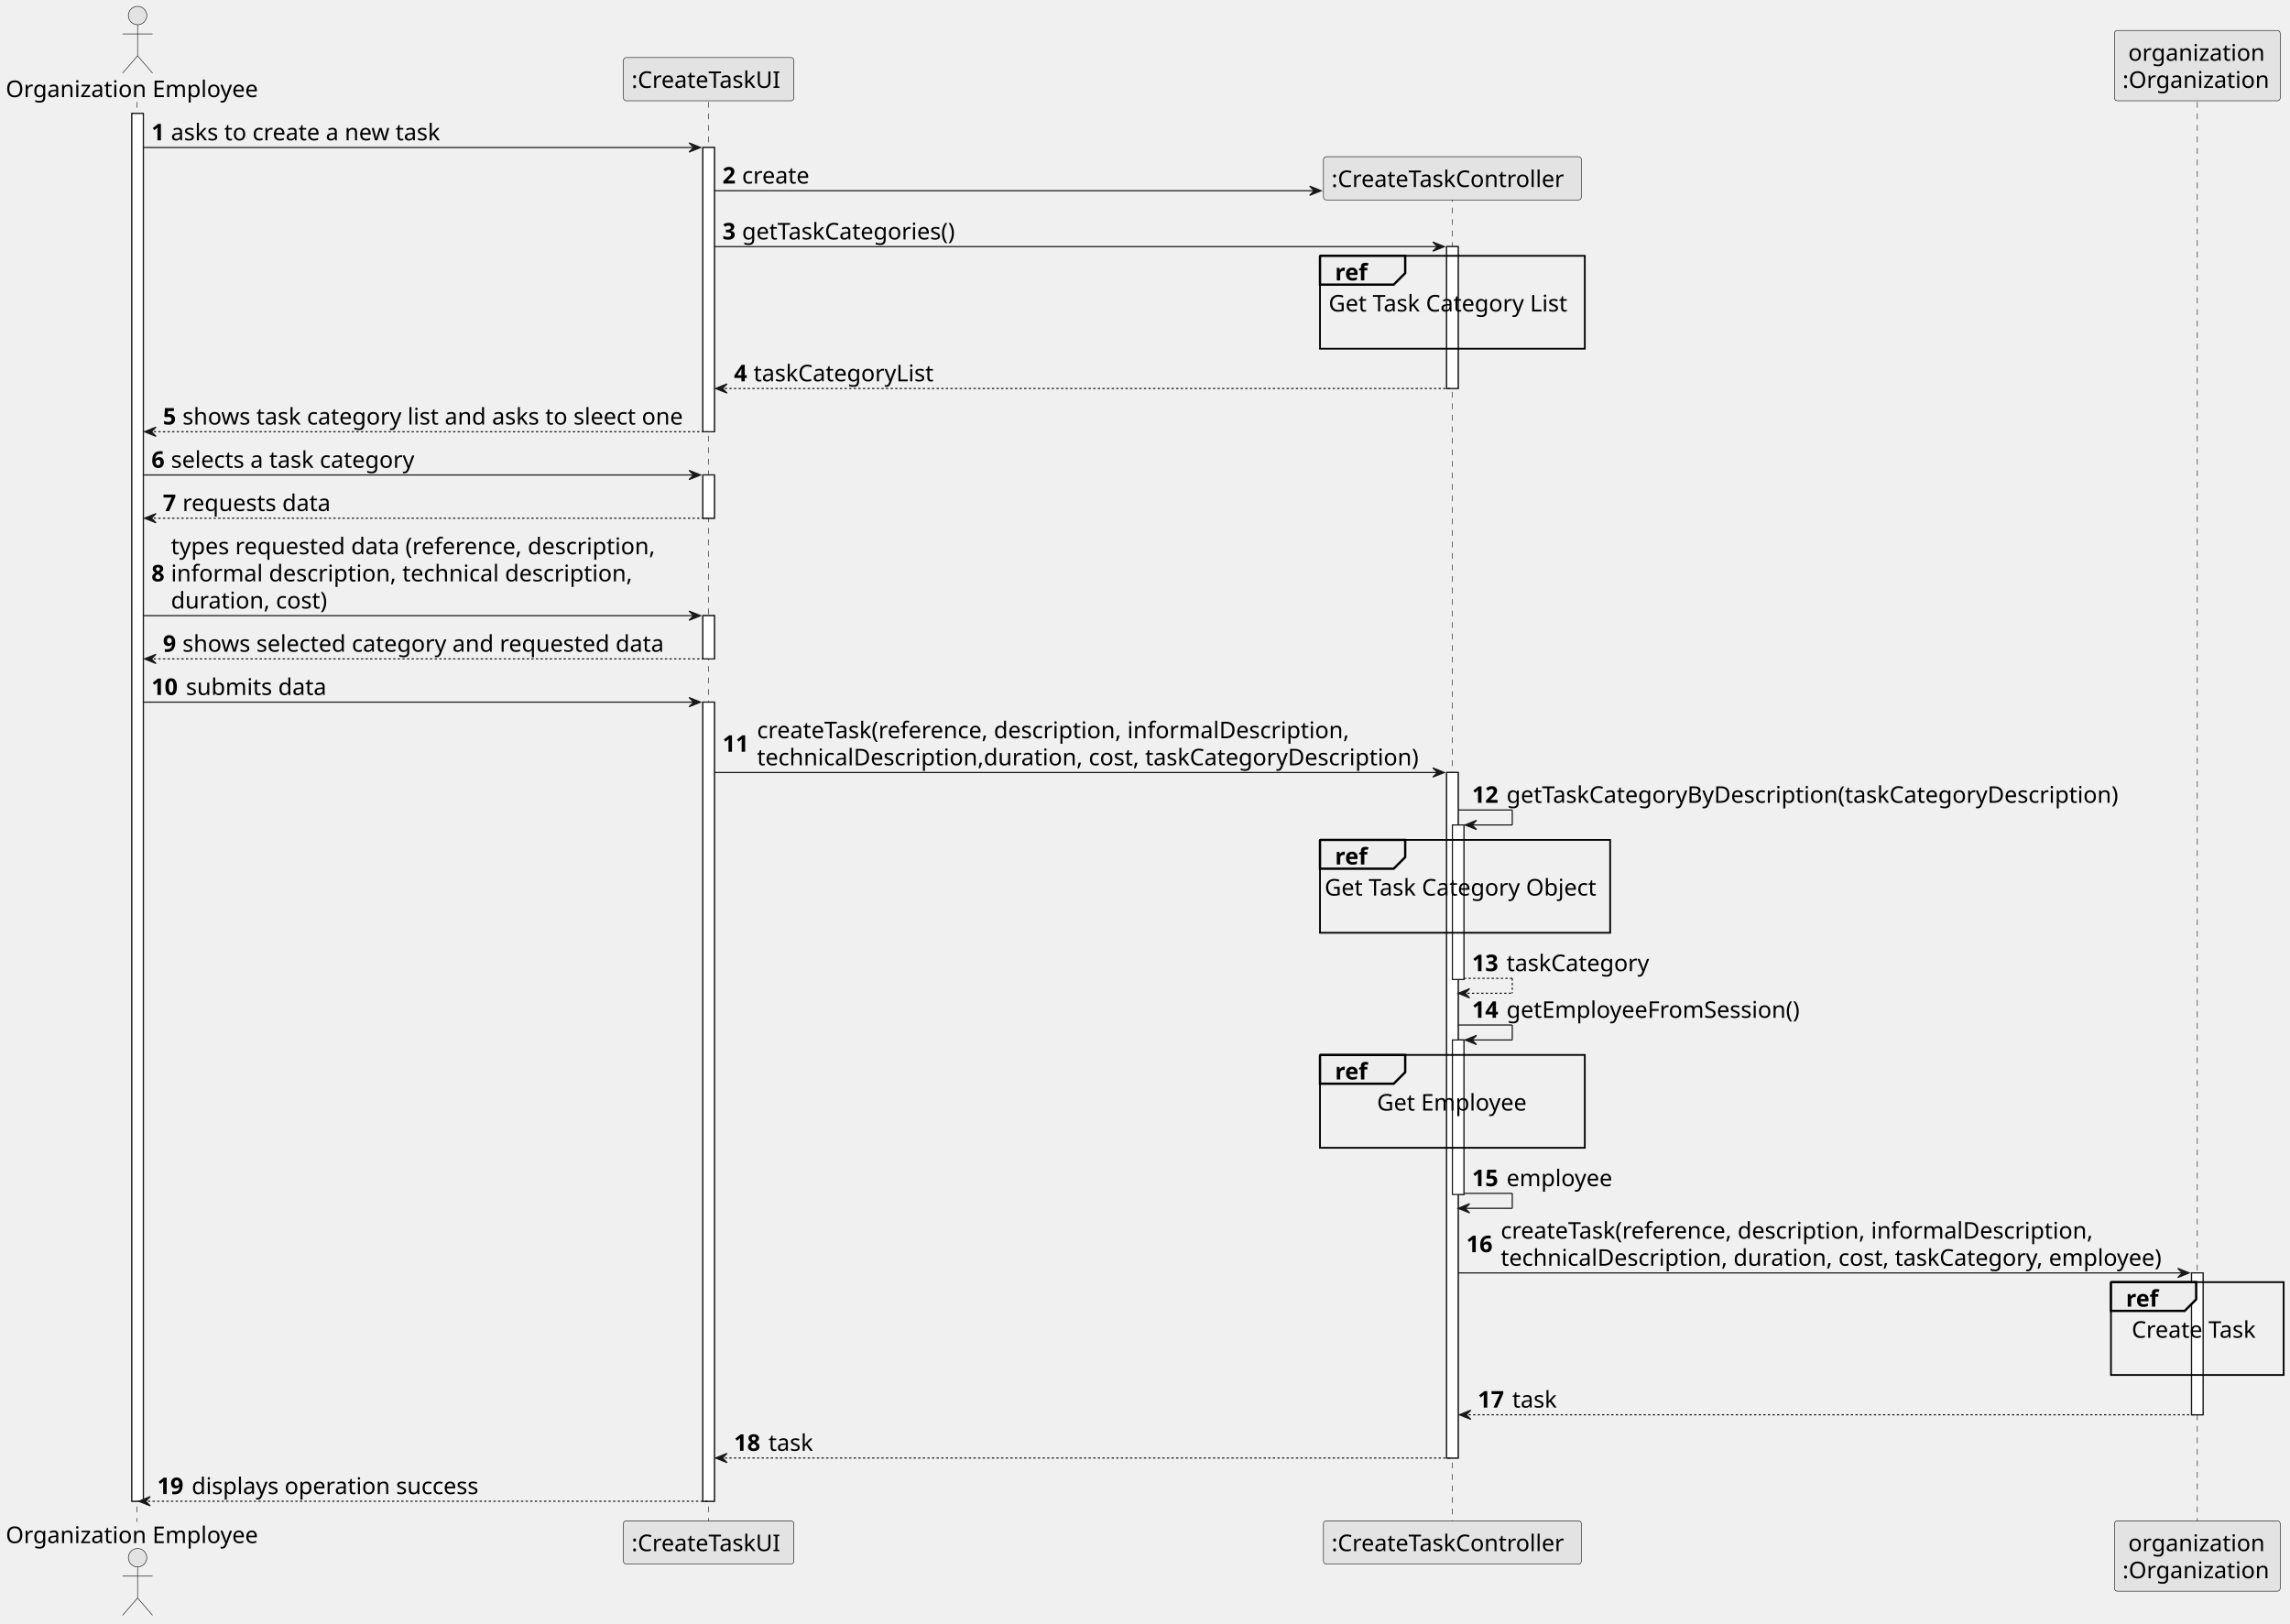
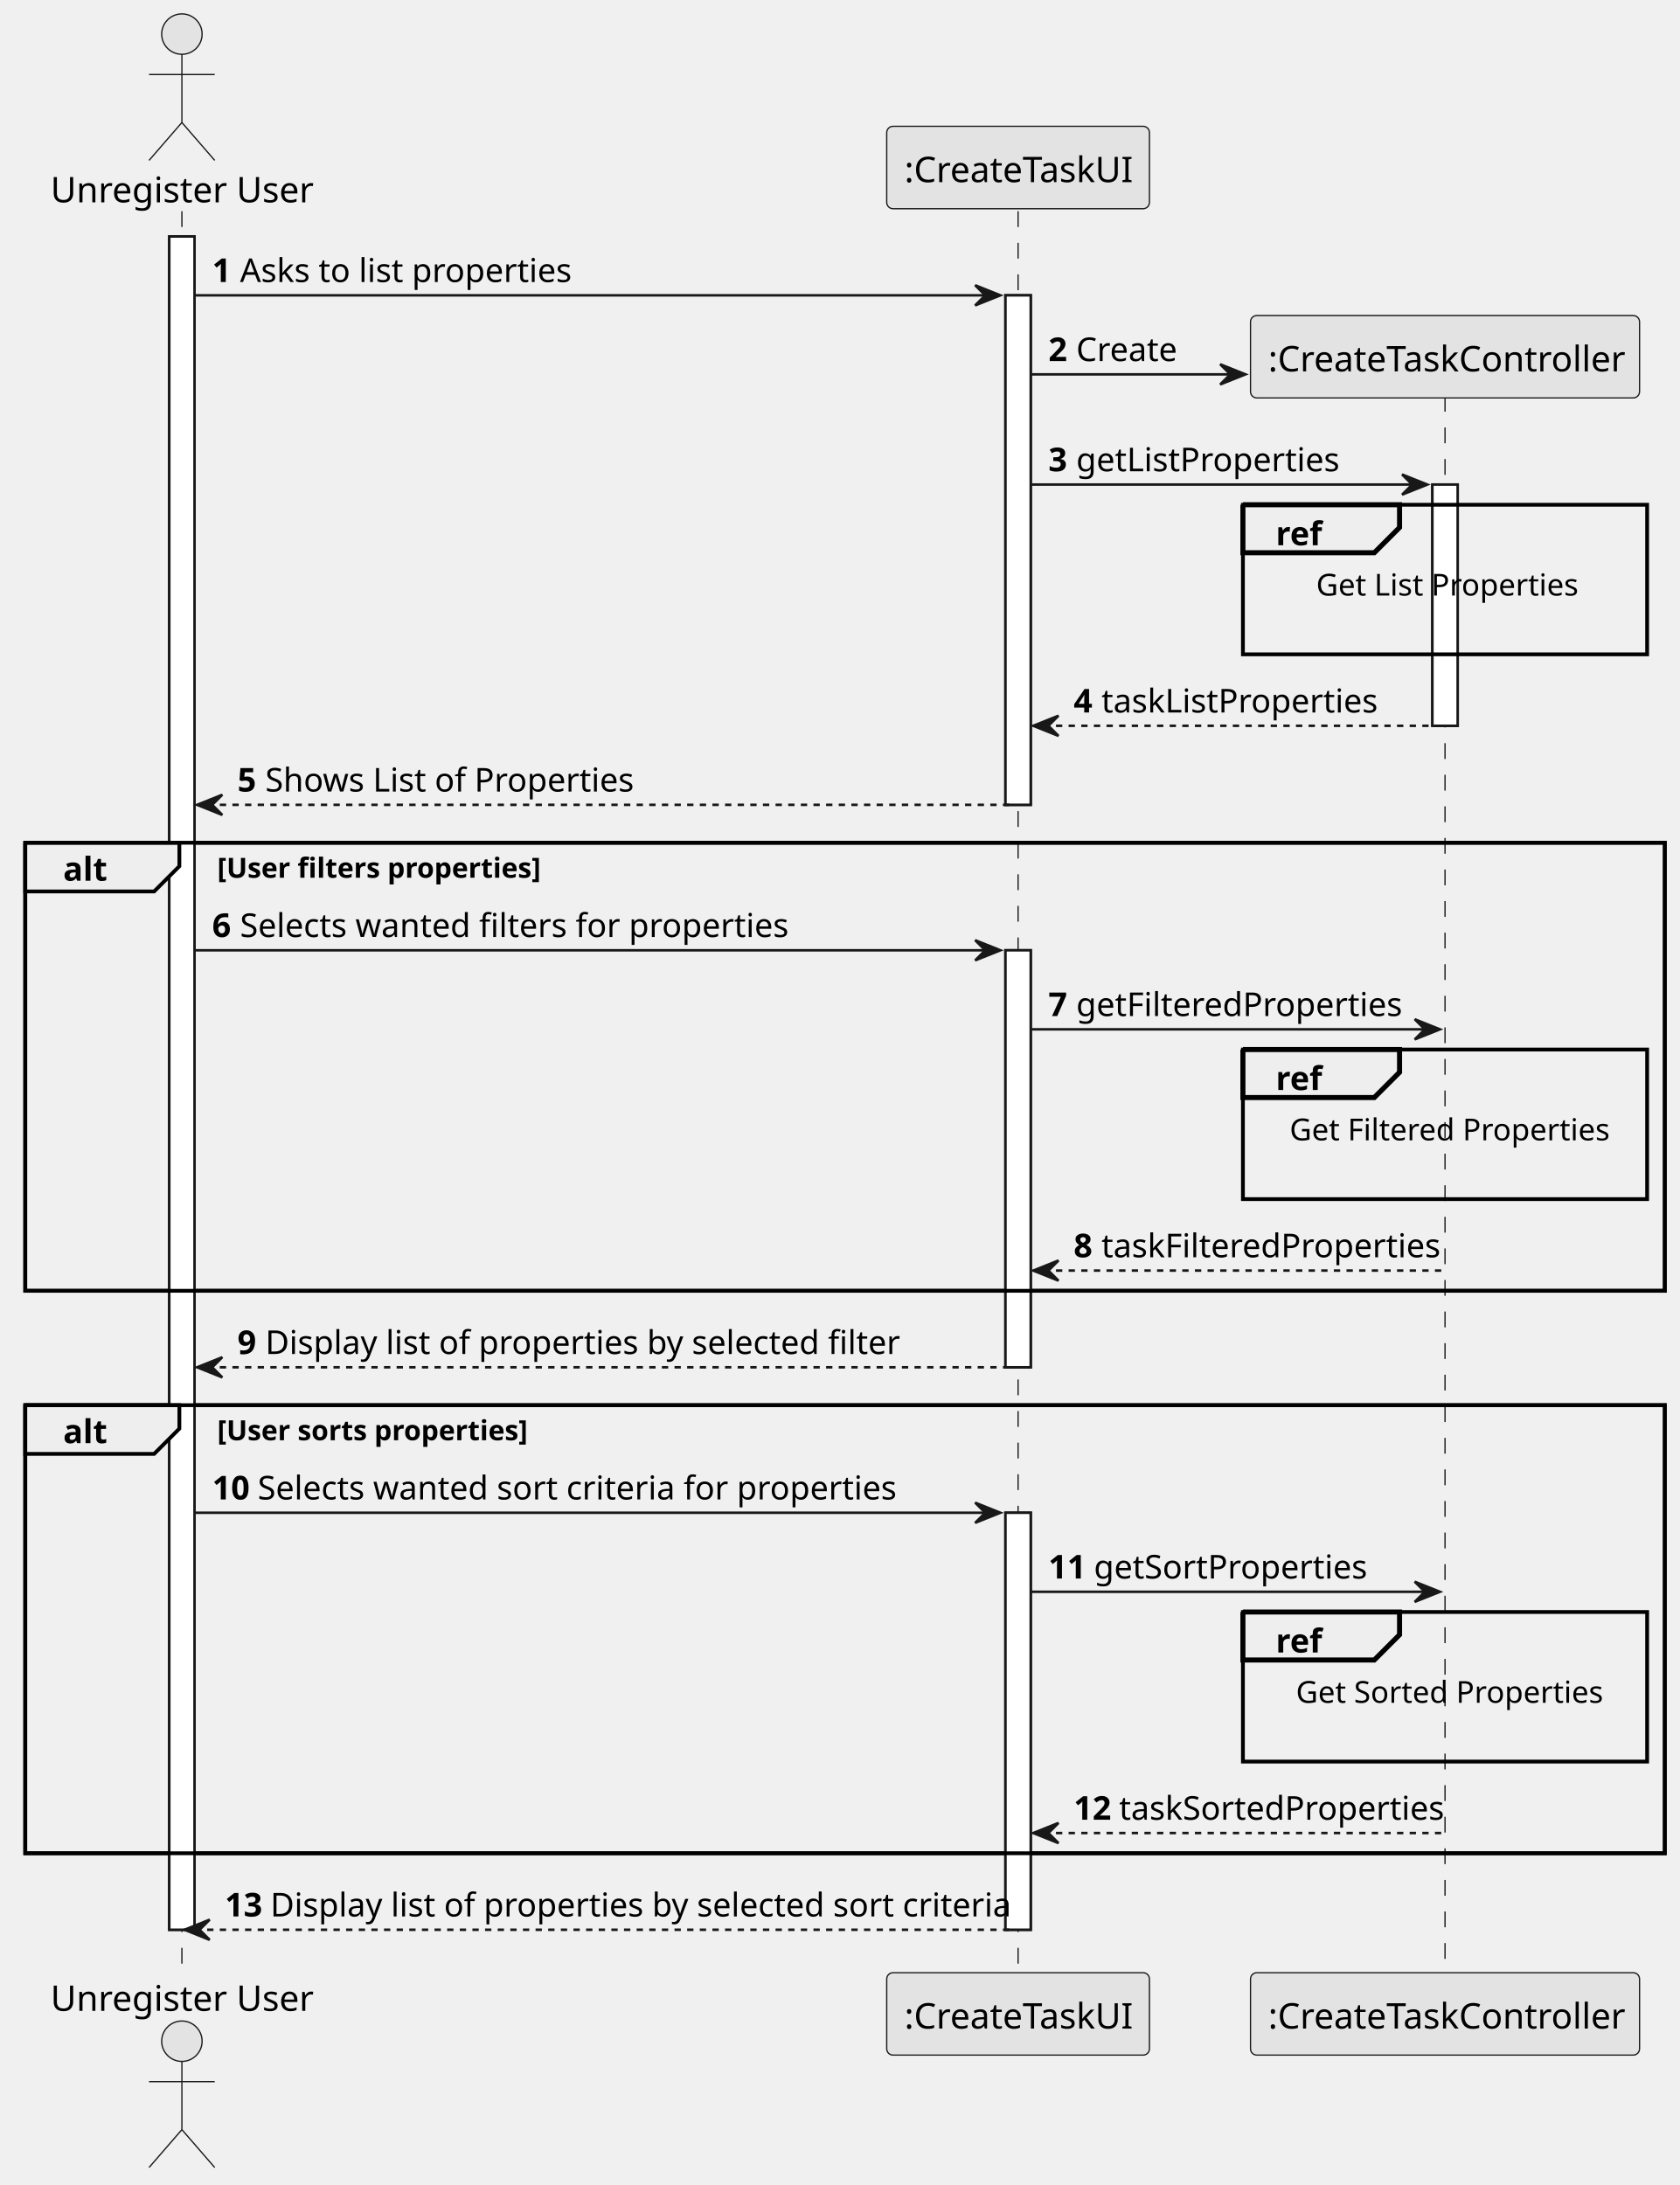
- <svg xmlns="http://www.w3.org/2000/svg" contentStyleType="text/css" height="1410px" preserveAspectRatio="none" style="width:1989px;height:1410px;background:#FFFFFF;" version="1.1" viewBox="0 0 1989 1410" width="1989px" zoomAndPan="magnify">
+ <svg xmlns="http://www.w3.org/2000/svg" contentStyleType="text/css" height="692px" preserveAspectRatio="none" style="width:532px;height:692px;background:#FFFFFF;" version="1.1" viewBox="0 0 532 692" width="532px" zoomAndPan="magnify">
  <defs />
  <g>
-     <rect fill="#FFFFFF" height="1205.414" style="stroke:#181818;stroke-width:1.0;" width="10" x="114.5" y="98.555" />
-     <rect fill="#FFFFFF" height="246.883" style="stroke:#181818;stroke-width:1.0;" width="10" x="610.5" y="128.109" />
-     <rect fill="#FFFFFF" height="37.555" style="stroke:#181818;stroke-width:1.0;" width="10" x="610.5" y="412.547" />
-     <rect fill="#FFFFFF" height="37.555" style="stroke:#181818;stroke-width:1.0;" width="10" x="610.5" y="534.766" />
-     <rect fill="#FFFFFF" height="694.094" style="stroke:#181818;stroke-width:1.0;" width="10" x="610.5" y="609.875" />
-     <rect fill="#FFFFFF" height="123.219" style="stroke:#181818;stroke-width:1.0;" width="10" x="1256.5" y="214.219" />
-     <rect fill="#FFFFFF" height="595.43" style="stroke:#181818;stroke-width:1.0;" width="10" x="1256.5" y="670.984" />
-     <rect fill="#FFFFFF" height="134.219" style="stroke:#181818;stroke-width:1.0;" width="10" x="1261.5" y="716.539" />
-     <rect fill="#FFFFFF" height="134.219" style="stroke:#181818;stroke-width:1.0;" width="10" x="1261.5" y="903.312" />
-     <rect fill="#FFFFFF" height="123.219" style="stroke:#181818;stroke-width:1.0;" width="10" x="1903.5" y="1105.641" />
-     <line style="stroke:#181818;stroke-width:0.5;stroke-dasharray:5.0,5.0;" x1="119" x2="119" y1="88.555" y2="1321.969" />
-     <line style="stroke:#181818;stroke-width:0.5;stroke-dasharray:5.0,5.0;" x1="615.5" x2="615.5" y1="88.555" y2="1321.969" />
-     <line style="stroke:#181818;stroke-width:0.5;stroke-dasharray:5.0,5.0;" x1="1261.5" x2="1261.5" y1="170.387" y2="1321.969" />
-     <line style="stroke:#181818;stroke-width:0.5;stroke-dasharray:5.0,5.0;" x1="1908.5" x2="1908.5" y1="88.555" y2="1321.969" />
-     <text fill="#000000" font-family="sans-serif" font-size="20" lengthAdjust="spacing" textLength="223" x="5" y="84.336">Organization Employee</text>
-     <ellipse cx="119.5" cy="13.5" fill="#E3E3E3" rx="8" ry="8" style="stroke:#181818;stroke-width:0.5;" />
-     <path d="M119.5,21.5 L119.5,48.5 M106.5,29.5 L132.5,29.5 M119.5,48.5 L106.5,63.5 M119.5,48.5 L132.5,63.5 " fill="none" style="stroke:#181818;stroke-width:0.5;" />
-     <text fill="#000000" font-family="sans-serif" font-size="20" lengthAdjust="spacing" textLength="223" x="5" y="1340.305">Organization Employee</text>
-     <ellipse cx="119.5" cy="1353.023" fill="#E3E3E3" rx="8" ry="8" style="stroke:#181818;stroke-width:0.5;" />
-     <path d="M119.5,1361.023 L119.5,1388.023 M106.5,1369.023 L132.5,1369.023 M119.5,1388.023 L106.5,1403.023 M119.5,1388.023 L132.5,1403.023 " fill="none" style="stroke:#181818;stroke-width:0.5;" />
-     <rect fill="#E3E3E3" height="37.555" rx="2.5" ry="2.5" style="stroke:#181818;stroke-width:0.5;" width="148" x="541.5" y="50" />
-     <text fill="#000000" font-family="sans-serif" font-size="20" lengthAdjust="spacing" textLength="134" x="548.5" y="76.336">:CreateTaskUI</text>
-     <rect fill="#E3E3E3" height="37.555" rx="2.5" ry="2.5" style="stroke:#181818;stroke-width:0.5;" width="148" x="541.5" y="1320.969" />
-     <text fill="#000000" font-family="sans-serif" font-size="20" lengthAdjust="spacing" textLength="134" x="548.5" y="1347.305">:CreateTaskUI</text>
-     <rect fill="#E3E3E3" height="37.555" rx="2.5" ry="2.5" style="stroke:#181818;stroke-width:0.5;" width="224" x="1149.5" y="1320.969" />
-     <text fill="#000000" font-family="sans-serif" font-size="20" lengthAdjust="spacing" textLength="210" x="1156.5" y="1347.305">:CreateTaskController</text>
-     <rect fill="#E3E3E3" height="61.109" rx="2.5" ry="2.5" style="stroke:#181818;stroke-width:0.5;" width="144" x="1836.5" y="26.445" />
-     <text fill="#000000" font-family="sans-serif" font-size="20" lengthAdjust="spacing" textLength="120" x="1848.5" y="52.781">organization</text>
-     <text fill="#000000" font-family="sans-serif" font-size="20" lengthAdjust="spacing" textLength="130" x="1843.5" y="76.336">:Organization</text>
-     <rect fill="#E3E3E3" height="61.109" rx="2.5" ry="2.5" style="stroke:#181818;stroke-width:0.5;" width="144" x="1836.5" y="1320.969" />
-     <text fill="#000000" font-family="sans-serif" font-size="20" lengthAdjust="spacing" textLength="120" x="1848.5" y="1347.305">organization</text>
-     <text fill="#000000" font-family="sans-serif" font-size="20" lengthAdjust="spacing" textLength="130" x="1843.5" y="1370.859">:Organization</text>
-     <rect fill="#FFFFFF" height="1205.414" style="stroke:#181818;stroke-width:1.0;" width="10" x="114.5" y="98.555" />
-     <rect fill="#FFFFFF" height="246.883" style="stroke:#181818;stroke-width:1.0;" width="10" x="610.5" y="128.109" />
-     <rect fill="#FFFFFF" height="37.555" style="stroke:#181818;stroke-width:1.0;" width="10" x="610.5" y="412.547" />
-     <rect fill="#FFFFFF" height="37.555" style="stroke:#181818;stroke-width:1.0;" width="10" x="610.5" y="534.766" />
-     <rect fill="#FFFFFF" height="694.094" style="stroke:#181818;stroke-width:1.0;" width="10" x="610.5" y="609.875" />
-     <rect fill="#FFFFFF" height="123.219" style="stroke:#181818;stroke-width:1.0;" width="10" x="1256.5" y="214.219" />
-     <rect fill="#FFFFFF" height="595.43" style="stroke:#181818;stroke-width:1.0;" width="10" x="1256.5" y="670.984" />
-     <rect fill="#FFFFFF" height="134.219" style="stroke:#181818;stroke-width:1.0;" width="10" x="1261.5" y="716.539" />
-     <rect fill="#FFFFFF" height="134.219" style="stroke:#181818;stroke-width:1.0;" width="10" x="1261.5" y="903.312" />
-     <rect fill="#FFFFFF" height="123.219" style="stroke:#181818;stroke-width:1.0;" width="10" x="1903.5" y="1105.641" />
-     <polygon fill="#181818" points="598.5,124.109,608.5,128.109,598.5,132.109,602.5,128.109" style="stroke:#181818;stroke-width:1.0;" />
-     <line style="stroke:#181818;stroke-width:1.0;" x1="124.5" x2="604.5" y1="128.109" y2="128.109" />
-     <text fill="#000000" font-family="sans-serif" font-size="20" font-weight="bold" lengthAdjust="spacing" textLength="13" x="131.5" y="121.891">1</text>
-     <text fill="#000000" font-family="sans-serif" font-size="20" lengthAdjust="spacing" textLength="239" x="148.5" y="121.891">asks to create a new task</text>
-     <polygon fill="#181818" points="1137.5,161.664,1147.5,165.664,1137.5,169.664,1141.5,165.664" style="stroke:#181818;stroke-width:1.0;" />
-     <line style="stroke:#181818;stroke-width:1.0;" x1="620.5" x2="1143.5" y1="165.664" y2="165.664" />
-     <text fill="#000000" font-family="sans-serif" font-size="20" font-weight="bold" lengthAdjust="spacing" textLength="13" x="627.5" y="159.445">2</text>
-     <text fill="#000000" font-family="sans-serif" font-size="20" lengthAdjust="spacing" textLength="58" x="644.5" y="159.445">create</text>
-     <rect fill="#E3E3E3" height="37.555" rx="2.5" ry="2.5" style="stroke:#181818;stroke-width:0.5;" width="224" x="1149.5" y="136.109" />
-     <text fill="#000000" font-family="sans-serif" font-size="20" lengthAdjust="spacing" textLength="210" x="1156.5" y="162.445">:CreateTaskController</text>
-     <polygon fill="#181818" points="1244.5,210.219,1254.5,214.219,1244.5,218.219,1248.5,214.219" style="stroke:#181818;stroke-width:1.0;" />
-     <line style="stroke:#181818;stroke-width:1.0;" x1="620.5" x2="1250.5" y1="214.219" y2="214.219" />
-     <text fill="#000000" font-family="sans-serif" font-size="20" font-weight="bold" lengthAdjust="spacing" textLength="13" x="627.5" y="208">3</text>
-     <text fill="#000000" font-family="sans-serif" font-size="20" lengthAdjust="spacing" textLength="192" x="644.5" y="208">getTaskCategories()</text>
-     <rect fill="none" height="80.664" style="stroke:#000000;stroke-width:1.5;" width="230" x="1146.5" y="222.219" />
-     <path d="M1146.5,222.219 L1220.5,222.219 L1220.5,237.219 L1210.5,247.219 L1146.5,247.219 L1146.5,222.219 " fill="#EEEEEE" style="stroke:#000000;stroke-width:2.0;" />
-     <text fill="#000000" font-family="sans-serif" font-size="20" font-weight="bold" lengthAdjust="spacing" textLength="29" x="1159.5" y="243.555">ref</text>
-     <text fill="#000000" font-family="sans-serif" font-size="20" lengthAdjust="spacing" textLength="215" x="1154" y="270.555">Get Task Category List</text>
-     <text fill="#000000" font-family="sans-serif" font-size="20" lengthAdjust="spacing" textLength="6" x="1258.5" y="294.109"> </text>
-     <polygon fill="#181818" points="631.5,333.438,621.5,337.438,631.5,341.438,627.5,337.438" style="stroke:#181818;stroke-width:1.0;" />
-     <line style="stroke:#181818;stroke-width:1.0;stroke-dasharray:2.0,2.0;" x1="625.5" x2="1260.5" y1="337.438" y2="337.438" />
-     <text fill="#000000" font-family="sans-serif" font-size="20" font-weight="bold" lengthAdjust="spacing" textLength="13" x="637.5" y="331.219">4</text>
-     <text fill="#000000" font-family="sans-serif" font-size="20" lengthAdjust="spacing" textLength="159" x="654.5" y="331.219">taskCategoryList</text>
-     <polygon fill="#181818" points="135.5,370.992,125.5,374.992,135.5,378.992,131.5,374.992" style="stroke:#181818;stroke-width:1.0;" />
-     <line style="stroke:#181818;stroke-width:1.0;stroke-dasharray:2.0,2.0;" x1="129.5" x2="614.5" y1="374.992" y2="374.992" />
-     <text fill="#000000" font-family="sans-serif" font-size="20" font-weight="bold" lengthAdjust="spacing" textLength="13" x="141.5" y="368.773">5</text>
-     <text fill="#000000" font-family="sans-serif" font-size="20" lengthAdjust="spacing" textLength="445" x="158.5" y="368.773">shows task category list and asks to sleect one</text>
-     <polygon fill="#181818" points="598.5,408.547,608.5,412.547,598.5,416.547,602.5,412.547" style="stroke:#181818;stroke-width:1.0;" />
-     <line style="stroke:#181818;stroke-width:1.0;" x1="124.5" x2="604.5" y1="412.547" y2="412.547" />
-     <text fill="#000000" font-family="sans-serif" font-size="20" font-weight="bold" lengthAdjust="spacing" textLength="13" x="131.5" y="406.328">6</text>
-     <text fill="#000000" font-family="sans-serif" font-size="20" lengthAdjust="spacing" textLength="215" x="148.5" y="406.328">selects a task category</text>
-     <polygon fill="#181818" points="135.5,446.102,125.5,450.102,135.5,454.102,131.5,450.102" style="stroke:#181818;stroke-width:1.0;" />
-     <line style="stroke:#181818;stroke-width:1.0;stroke-dasharray:2.0,2.0;" x1="129.5" x2="614.5" y1="450.102" y2="450.102" />
-     <text fill="#000000" font-family="sans-serif" font-size="20" font-weight="bold" lengthAdjust="spacing" textLength="13" x="141.5" y="443.883">7</text>
-     <text fill="#000000" font-family="sans-serif" font-size="20" lengthAdjust="spacing" textLength="130" x="158.5" y="443.883">requests data</text>
-     <polygon fill="#181818" points="598.5,530.766,608.5,534.766,598.5,538.766,602.5,534.766" style="stroke:#181818;stroke-width:1.0;" />
-     <line style="stroke:#181818;stroke-width:1.0;" x1="124.5" x2="604.5" y1="534.766" y2="534.766" />
-     <text fill="#000000" font-family="sans-serif" font-size="20" font-weight="bold" lengthAdjust="spacing" textLength="13" x="131.5" y="504.992">8</text>
-     <text fill="#000000" font-family="sans-serif" font-size="20" lengthAdjust="spacing" textLength="429" x="148.5" y="481.438">types requested data (reference, description,</text>
-     <text fill="#000000" font-family="sans-serif" font-size="20" lengthAdjust="spacing" textLength="412" x="148.5" y="504.992">informal description, technical description,</text>
-     <text fill="#000000" font-family="sans-serif" font-size="20" lengthAdjust="spacing" textLength="139" x="148.5" y="528.547">duration, cost)</text>
-     <polygon fill="#181818" points="135.5,568.32,125.5,572.32,135.5,576.32,131.5,572.32" style="stroke:#181818;stroke-width:1.0;" />
-     <line style="stroke:#181818;stroke-width:1.0;stroke-dasharray:2.0,2.0;" x1="129.5" x2="614.5" y1="572.32" y2="572.32" />
-     <text fill="#000000" font-family="sans-serif" font-size="20" font-weight="bold" lengthAdjust="spacing" textLength="13" x="141.5" y="566.102">9</text>
-     <text fill="#000000" font-family="sans-serif" font-size="20" lengthAdjust="spacing" textLength="423" x="158.5" y="566.102">shows selected category and requested data</text>
-     <polygon fill="#181818" points="598.5,605.875,608.5,609.875,598.5,613.875,602.5,609.875" style="stroke:#181818;stroke-width:1.0;" />
-     <line style="stroke:#181818;stroke-width:1.0;" x1="124.5" x2="604.5" y1="609.875" y2="609.875" />
-     <text fill="#000000" font-family="sans-serif" font-size="20" font-weight="bold" lengthAdjust="spacing" textLength="26" x="131.5" y="603.656">10</text>
-     <text fill="#000000" font-family="sans-serif" font-size="20" lengthAdjust="spacing" textLength="125" x="161.5" y="603.656">submits data</text>
-     <polygon fill="#181818" points="1244.5,666.984,1254.5,670.984,1244.5,674.984,1248.5,670.984" style="stroke:#181818;stroke-width:1.0;" />
-     <line style="stroke:#181818;stroke-width:1.0;" x1="620.5" x2="1250.5" y1="670.984" y2="670.984" />
-     <text fill="#000000" font-family="sans-serif" font-size="20" font-weight="bold" lengthAdjust="spacing" textLength="26" x="627.5" y="652.988">11</text>
-     <text fill="#000000" font-family="sans-serif" font-size="20" lengthAdjust="spacing" textLength="529" x="657.5" y="641.211">createTask(reference, description, informalDescription,</text>
-     <text fill="#000000" font-family="sans-serif" font-size="20" lengthAdjust="spacing" textLength="587" x="657.5" y="664.766">technicalDescription,duration, cost, taskCategoryDescription)</text>
-     <line style="stroke:#181818;stroke-width:1.0;" x1="1266.5" x2="1313.5" y1="703.539" y2="703.539" />
-     <line style="stroke:#181818;stroke-width:1.0;" x1="1313.5" x2="1313.5" y1="703.539" y2="716.539" />
-     <line style="stroke:#181818;stroke-width:1.0;" x1="1272.5" x2="1313.5" y1="716.539" y2="716.539" />
-     <polygon fill="#181818" points="1282.5,712.539,1272.5,716.539,1282.5,720.539,1278.5,716.539" style="stroke:#181818;stroke-width:1.0;" />
-     <text fill="#000000" font-family="sans-serif" font-size="20" font-weight="bold" lengthAdjust="spacing" textLength="26" x="1278.5" y="697.32">12</text>
-     <text fill="#000000" font-family="sans-serif" font-size="20" lengthAdjust="spacing" textLength="542" x="1308.5" y="697.32">getTaskCategoryByDescription(taskCategoryDescription)</text>
-     <rect fill="none" height="80.664" style="stroke:#000000;stroke-width:1.5;" width="252" x="1146.5" y="729.539" />
-     <path d="M1146.5,729.539 L1220.5,729.539 L1220.5,744.539 L1210.5,754.539 L1146.5,754.539 L1146.5,729.539 " fill="#EEEEEE" style="stroke:#000000;stroke-width:2.0;" />
-     <text fill="#000000" font-family="sans-serif" font-size="20" font-weight="bold" lengthAdjust="spacing" textLength="29" x="1159.5" y="750.875">ref</text>
-     <text fill="#000000" font-family="sans-serif" font-size="20" lengthAdjust="spacing" textLength="244" x="1150.5" y="777.875">Get Task Category Object</text>
-     <text fill="#000000" font-family="sans-serif" font-size="20" lengthAdjust="spacing" textLength="6" x="1269.5" y="801.43"> </text>
-     <line style="stroke:#181818;stroke-width:1.0;stroke-dasharray:2.0,2.0;" x1="1271.5" x2="1313.5" y1="849.758" y2="849.758" />
-     <line style="stroke:#181818;stroke-width:1.0;stroke-dasharray:2.0,2.0;" x1="1313.5" x2="1313.5" y1="849.758" y2="862.758" />
-     <line style="stroke:#181818;stroke-width:1.0;stroke-dasharray:2.0,2.0;" x1="1266.5" x2="1313.5" y1="862.758" y2="862.758" />
-     <polygon fill="#181818" points="1276.5,858.758,1266.5,862.758,1276.5,866.758,1272.5,862.758" style="stroke:#181818;stroke-width:1.0;" />
-     <text fill="#000000" font-family="sans-serif" font-size="20" font-weight="bold" lengthAdjust="spacing" textLength="26" x="1278.5" y="843.539">13</text>
-     <text fill="#000000" font-family="sans-serif" font-size="20" lengthAdjust="spacing" textLength="125" x="1308.5" y="843.539">taskCategory</text>
-     <line style="stroke:#181818;stroke-width:1.0;" x1="1266.5" x2="1313.5" y1="890.312" y2="890.312" />
-     <line style="stroke:#181818;stroke-width:1.0;" x1="1313.5" x2="1313.5" y1="890.312" y2="903.312" />
-     <line style="stroke:#181818;stroke-width:1.0;" x1="1272.5" x2="1313.5" y1="903.312" y2="903.312" />
-     <polygon fill="#181818" points="1282.5,899.312,1272.5,903.312,1282.5,907.312,1278.5,903.312" style="stroke:#181818;stroke-width:1.0;" />
-     <text fill="#000000" font-family="sans-serif" font-size="20" font-weight="bold" lengthAdjust="spacing" textLength="26" x="1278.5" y="884.094">14</text>
-     <text fill="#000000" font-family="sans-serif" font-size="20" lengthAdjust="spacing" textLength="259" x="1308.5" y="884.094">getEmployeeFromSession()</text>
-     <rect fill="none" height="80.664" style="stroke:#000000;stroke-width:1.5;" width="230" x="1146.5" y="916.312" />
-     <path d="M1146.5,916.312 L1220.5,916.312 L1220.5,931.312 L1210.5,941.312 L1146.5,941.312 L1146.5,916.312 " fill="#EEEEEE" style="stroke:#000000;stroke-width:2.0;" />
-     <text fill="#000000" font-family="sans-serif" font-size="20" font-weight="bold" lengthAdjust="spacing" textLength="29" x="1159.5" y="937.648">ref</text>
-     <text fill="#000000" font-family="sans-serif" font-size="20" lengthAdjust="spacing" textLength="131" x="1196" y="964.648">Get Employee</text>
-     <text fill="#000000" font-family="sans-serif" font-size="20" lengthAdjust="spacing" textLength="6" x="1258.5" y="988.203"> </text>
-     <line style="stroke:#181818;stroke-width:1.0;" x1="1271.5" x2="1313.5" y1="1036.531" y2="1036.531" />
-     <line style="stroke:#181818;stroke-width:1.0;" x1="1313.5" x2="1313.5" y1="1036.531" y2="1049.531" />
-     <line style="stroke:#181818;stroke-width:1.0;" x1="1266.5" x2="1313.5" y1="1049.531" y2="1049.531" />
-     <polygon fill="#181818" points="1276.5,1045.531,1266.5,1049.531,1276.5,1053.531,1272.5,1049.531" style="stroke:#181818;stroke-width:1.0;" />
-     <text fill="#000000" font-family="sans-serif" font-size="20" font-weight="bold" lengthAdjust="spacing" textLength="26" x="1278.5" y="1030.312">15</text>
-     <text fill="#000000" font-family="sans-serif" font-size="20" lengthAdjust="spacing" textLength="93" x="1308.5" y="1030.312">employee</text>
-     <polygon fill="#181818" points="1891.5,1101.641,1901.5,1105.641,1891.5,1109.641,1895.5,1105.641" style="stroke:#181818;stroke-width:1.0;" />
-     <line style="stroke:#181818;stroke-width:1.0;" x1="1266.5" x2="1897.5" y1="1105.641" y2="1105.641" />
-     <text fill="#000000" font-family="sans-serif" font-size="20" font-weight="bold" lengthAdjust="spacing" textLength="26" x="1273.5" y="1087.645">16</text>
-     <text fill="#000000" font-family="sans-serif" font-size="20" lengthAdjust="spacing" textLength="529" x="1303.5" y="1075.867">createTask(reference, description, informalDescription,</text>
-     <text fill="#000000" font-family="sans-serif" font-size="20" lengthAdjust="spacing" textLength="588" x="1303.5" y="1099.422">technicalDescription, duration, cost, taskCategory, employee)</text>
-     <rect fill="none" height="80.664" style="stroke:#000000;stroke-width:1.5;" width="150" x="1833.5" y="1113.641" />
-     <path d="M1833.5,1113.641 L1907.5,1113.641 L1907.5,1128.641 L1897.5,1138.641 L1833.5,1138.641 L1833.5,1113.641 " fill="#EEEEEE" style="stroke:#000000;stroke-width:2.0;" />
-     <text fill="#000000" font-family="sans-serif" font-size="20" font-weight="bold" lengthAdjust="spacing" textLength="29" x="1846.5" y="1134.977">ref</text>
-     <text fill="#000000" font-family="sans-serif" font-size="20" lengthAdjust="spacing" textLength="114" x="1851.5" y="1161.977">Create Task</text>
-     <text fill="#000000" font-family="sans-serif" font-size="20" lengthAdjust="spacing" textLength="6" x="1905.5" y="1185.531"> </text>
-     <polygon fill="#181818" points="1277.5,1224.859,1267.5,1228.859,1277.5,1232.859,1273.5,1228.859" style="stroke:#181818;stroke-width:1.0;" />
-     <line style="stroke:#181818;stroke-width:1.0;stroke-dasharray:2.0,2.0;" x1="1271.5" x2="1907.5" y1="1228.859" y2="1228.859" />
-     <text fill="#000000" font-family="sans-serif" font-size="20" font-weight="bold" lengthAdjust="spacing" textLength="26" x="1283.5" y="1222.641">17</text>
-     <text fill="#000000" font-family="sans-serif" font-size="20" lengthAdjust="spacing" textLength="40" x="1313.5" y="1222.641">task</text>
-     <polygon fill="#181818" points="631.5,1262.414,621.5,1266.414,631.5,1270.414,627.5,1266.414" style="stroke:#181818;stroke-width:1.0;" />
-     <line style="stroke:#181818;stroke-width:1.0;stroke-dasharray:2.0,2.0;" x1="625.5" x2="1260.5" y1="1266.414" y2="1266.414" />
-     <text fill="#000000" font-family="sans-serif" font-size="20" font-weight="bold" lengthAdjust="spacing" textLength="26" x="637.5" y="1260.195">18</text>
-     <text fill="#000000" font-family="sans-serif" font-size="20" lengthAdjust="spacing" textLength="40" x="667.5" y="1260.195">task</text>
-     <polygon fill="#181818" points="130.5,1299.969,120.5,1303.969,130.5,1307.969,126.5,1303.969" style="stroke:#181818;stroke-width:1.0;" />
-     <line style="stroke:#181818;stroke-width:1.0;stroke-dasharray:2.0,2.0;" x1="124.5" x2="614.5" y1="1303.969" y2="1303.969" />
-     <text fill="#000000" font-family="sans-serif" font-size="20" font-weight="bold" lengthAdjust="spacing" textLength="26" x="136.5" y="1297.75">19</text>
-     <text fill="#000000" font-family="sans-serif" font-size="20" lengthAdjust="spacing" textLength="256" x="166.5" y="1297.75">displays operation success</text>
+     <rect fill="#FFFFFF" height="536.267" style="stroke:#181818;stroke-width:0.8;" width="8" x="53.6" y="74.897" />
+     <rect fill="#FFFFFF" height="161.366" style="stroke:#181818;stroke-width:0.8;" width="8" x="318.4" y="93.53" />
+     <rect fill="#FFFFFF" height="132.069" style="stroke:#181818;stroke-width:0.8;" width="8" x="318.4" y="300.961" />
+     <rect fill="#FFFFFF" height="132.069" style="stroke:#181818;stroke-width:0.8;" width="8" x="318.4" y="479.095" />
+     <rect fill="#FFFFFF" height="76.403" style="stroke:#181818;stroke-width:0.8;" width="8" x="453.6" y="153.459" />
+     <rect fill="none" height="141.902" style="stroke:#000000;stroke-width:1.2;" width="519.2" x="8" y="266.895" />
+     <rect fill="none" height="141.902" style="stroke:#000000;stroke-width:1.2;" width="519.2" x="8" y="445.03" />
+     <line style="stroke:#181818;stroke-width:0.4;stroke-dasharray:5.0,5.0;" x1="57.6" x2="57.6" y1="66.897" y2="625.564" />
+     <line style="stroke:#181818;stroke-width:0.4;stroke-dasharray:5.0,5.0;" x1="322.4" x2="322.4" y1="66.897" y2="625.564" />
+     <line style="stroke:#181818;stroke-width:0.4;stroke-dasharray:5.0,5.0;" x1="457.6" x2="457.6" y1="125.378" y2="625.564" />
+     <text fill="#000000" font-family="sans-serif" font-size="11.2" lengthAdjust="spacing" textLength="78.4" x="16" y="64.086">Unregister User</text>
+     <ellipse cx="57.6" cy="10.8" fill="#E3E3E3" rx="6.4" ry="6.4" style="stroke:#181818;stroke-width:0.4;" />
+     <path d="M57.6,17.2 L57.6,38.8 M47.2,23.6 L68,23.6 M57.6,38.8 L47.2,50.8 M57.6,38.8 L68,50.8 " fill="none" style="stroke:#181818;stroke-width:0.4;" />
+     <text fill="#000000" font-family="sans-serif" font-size="11.2" lengthAdjust="spacing" textLength="78.4" x="16" y="636.85">Unregister User</text>
+     <ellipse cx="57.6" cy="646.461" fill="#E3E3E3" rx="6.4" ry="6.4" style="stroke:#181818;stroke-width:0.4;" />
+     <path d="M57.6,652.861 L57.6,674.461 M47.2,659.261 L68,659.261 M57.6,674.461 L47.2,686.461 M57.6,674.461 L68,686.461 " fill="none" style="stroke:#181818;stroke-width:0.4;" />
+     <rect fill="#E3E3E3" height="26.097" rx="2" ry="2" style="stroke:#181818;stroke-width:0.4;" width="83.2" x="280.8" y="40" />
+     <text fill="#000000" font-family="sans-serif" font-size="11.2" lengthAdjust="spacing" textLength="72" x="286.4" y="57.686">:CreateTaskUI</text>
+     <rect fill="#E3E3E3" height="26.097" rx="2" ry="2" style="stroke:#181818;stroke-width:0.4;" width="83.2" x="280.8" y="624.764" />
+     <text fill="#000000" font-family="sans-serif" font-size="11.2" lengthAdjust="spacing" textLength="72" x="286.4" y="642.45">:CreateTaskUI</text>
+     <rect fill="#E3E3E3" height="26.097" rx="2" ry="2" style="stroke:#181818;stroke-width:0.4;" width="123.2" x="396" y="624.764" />
+     <text fill="#000000" font-family="sans-serif" font-size="11.2" lengthAdjust="spacing" textLength="112" x="401.6" y="642.45">:CreateTaskController</text>
+     <rect fill="#FFFFFF" height="536.267" style="stroke:#181818;stroke-width:0.8;" width="8" x="53.6" y="74.897" />
+     <rect fill="#FFFFFF" height="161.366" style="stroke:#181818;stroke-width:0.8;" width="8" x="318.4" y="93.53" />
+     <rect fill="#FFFFFF" height="132.069" style="stroke:#181818;stroke-width:0.8;" width="8" x="318.4" y="300.961" />
+     <rect fill="#FFFFFF" height="132.069" style="stroke:#181818;stroke-width:0.8;" width="8" x="318.4" y="479.095" />
+     <rect fill="#FFFFFF" height="76.403" style="stroke:#181818;stroke-width:0.8;" width="8" x="453.6" y="153.459" />
+     <polygon fill="#181818" points="308.8,90.33,316.8,93.53,308.8,96.73,312,93.53" style="stroke:#181818;stroke-width:0.8;" />
+     <line style="stroke:#181818;stroke-width:0.8;" x1="61.6" x2="313.6" y1="93.53" y2="93.53" />
+     <text fill="#000000" font-family="sans-serif" font-size="10.4" font-weight="bold" lengthAdjust="spacing" textLength="5.6" x="67.2" y="89.32">1</text>
+     <text fill="#000000" font-family="sans-serif" font-size="10.4" lengthAdjust="spacing" textLength="101.6" x="76" y="89.32">Asks to list properties</text>
+     <polygon fill="#181818" points="386.4,115.362,394.4,118.562,386.4,121.763,389.6,118.562" style="stroke:#181818;stroke-width:0.8;" />
+     <line style="stroke:#181818;stroke-width:0.8;" x1="326.4" x2="391.2" y1="118.562" y2="118.562" />
+     <text fill="#000000" font-family="sans-serif" font-size="10.4" font-weight="bold" lengthAdjust="spacing" textLength="5.6" x="332" y="114.352">2</text>
+     <text fill="#000000" font-family="sans-serif" font-size="10.4" lengthAdjust="spacing" textLength="30.4" x="340.8" y="114.352">Create</text>
+     <rect fill="#E3E3E3" height="26.097" rx="2" ry="2" style="stroke:#181818;stroke-width:0.4;" width="123.2" x="396" y="99.93" />
+     <text fill="#000000" font-family="sans-serif" font-size="11.2" lengthAdjust="spacing" textLength="112" x="401.6" y="117.616">:CreateTaskController</text>
+     <polygon fill="#181818" points="444,150.259,452,153.459,444,156.659,447.2,153.459" style="stroke:#181818;stroke-width:0.8;" />
+     <line style="stroke:#181818;stroke-width:0.8;" x1="326.4" x2="448.8" y1="153.459" y2="153.459" />
+     <text fill="#000000" font-family="sans-serif" font-size="10.4" font-weight="bold" lengthAdjust="spacing" textLength="5.6" x="332" y="149.249">3</text>
+     <text fill="#000000" font-family="sans-serif" font-size="10.4" lengthAdjust="spacing" textLength="78.4" x="340.8" y="149.249">getListProperties</text>
+     <rect fill="none" height="47.37" style="stroke:#000000;stroke-width:1.2;" width="128" x="393.6" y="159.859" />
+     <path d="M393.6,159.859 L443.2,159.859 L443.2,167.059 L435.2,175.059 L393.6,175.059 L393.6,159.859 " fill="#EEEEEE" style="stroke:#000000;stroke-width:1.6;" />
+     <text fill="#000000" font-family="sans-serif" font-size="10.4" font-weight="bold" lengthAdjust="spacing" textLength="13.6" x="404" y="172.682">ref</text>
+     <text fill="#000000" font-family="sans-serif" font-size="9.6" lengthAdjust="spacing" textLength="81.6" x="416.8" y="188.619">Get List Properties</text>
+     <text fill="#000000" font-family="sans-serif" font-size="9.6" lengthAdjust="spacing" textLength="2.4" x="456.4" y="201.387"> </text>
+     <polygon fill="#181818" points="335.2,226.662,327.2,229.863,335.2,233.062,332,229.863" style="stroke:#181818;stroke-width:0.8;" />
+     <line style="stroke:#181818;stroke-width:0.8;stroke-dasharray:2.0,2.0;" x1="330.4" x2="456.8" y1="229.863" y2="229.863" />
+     <text fill="#000000" font-family="sans-serif" font-size="10.4" font-weight="bold" lengthAdjust="spacing" textLength="5.6" x="340" y="225.652">4</text>
+     <text fill="#000000" font-family="sans-serif" font-size="10.4" lengthAdjust="spacing" textLength="84" x="348.8" y="225.652">taskListProperties</text>
+     <polygon fill="#181818" points="70.4,251.695,62.4,254.895,70.4,258.095,67.2,254.895" style="stroke:#181818;stroke-width:0.8;" />
+     <line style="stroke:#181818;stroke-width:0.8;stroke-dasharray:2.0,2.0;" x1="65.6" x2="321.6" y1="254.895" y2="254.895" />
+     <text fill="#000000" font-family="sans-serif" font-size="10.4" font-weight="bold" lengthAdjust="spacing" textLength="5.6" x="75.2" y="250.685">5</text>
+     <text fill="#000000" font-family="sans-serif" font-size="10.4" lengthAdjust="spacing" textLength="112.8" x="84" y="250.685">Shows List of Properties</text>
+     <path d="M8,266.895 L56.8,266.895 L56.8,274.328 L48.8,282.328 L8,282.328 L8,266.895 " fill="#EEEEEE" style="stroke:#000000;stroke-width:1.2;" />
+     <rect fill="none" height="141.902" style="stroke:#000000;stroke-width:1.2;" width="519.2" x="8" y="266.895" />
+     <text fill="#000000" font-family="sans-serif" font-size="10.4" font-weight="bold" lengthAdjust="spacing" textLength="12.8" x="20" y="278.918">alt</text>
+     <text fill="#000000" font-family="sans-serif" font-size="8.8" font-weight="bold" lengthAdjust="spacing" textLength="105.6" x="68.8" y="277.991">[User filters properties]</text>
+     <polygon fill="#181818" points="308.8,297.761,316.8,300.961,308.8,304.161,312,300.961" style="stroke:#181818;stroke-width:0.8;" />
+     <line style="stroke:#181818;stroke-width:0.8;" x1="61.6" x2="313.6" y1="300.961" y2="300.961" />
+     <text fill="#000000" font-family="sans-serif" font-size="10.4" font-weight="bold" lengthAdjust="spacing" textLength="5.6" x="67.2" y="296.751">6</text>
+     <text fill="#000000" font-family="sans-serif" font-size="10.4" lengthAdjust="spacing" textLength="162.4" x="76" y="296.751">Selects wanted filters for properties</text>
+     <polygon fill="#181818" points="448,322.794,456,325.994,448,329.194,451.2,325.994" style="stroke:#181818;stroke-width:0.8;" />
+     <line style="stroke:#181818;stroke-width:0.8;" x1="326.4" x2="452.8" y1="325.994" y2="325.994" />
+     <text fill="#000000" font-family="sans-serif" font-size="10.4" font-weight="bold" lengthAdjust="spacing" textLength="5.6" x="332" y="321.784">7</text>
+     <text fill="#000000" font-family="sans-serif" font-size="10.4" lengthAdjust="spacing" textLength="96" x="340.8" y="321.784">getFilteredProperties</text>
+     <rect fill="none" height="47.37" style="stroke:#000000;stroke-width:1.2;" width="128" x="393.6" y="332.394" />
+     <path d="M393.6,332.394 L443.2,332.394 L443.2,339.594 L435.2,347.594 L393.6,347.594 L393.6,332.394 " fill="#EEEEEE" style="stroke:#000000;stroke-width:1.6;" />
+     <text fill="#000000" font-family="sans-serif" font-size="10.4" font-weight="bold" lengthAdjust="spacing" textLength="13.6" x="404" y="345.216">ref</text>
+     <text fill="#000000" font-family="sans-serif" font-size="9.6" lengthAdjust="spacing" textLength="98.4" x="408.4" y="361.153">Get Filtered Properties</text>
+     <text fill="#000000" font-family="sans-serif" font-size="9.6" lengthAdjust="spacing" textLength="2.4" x="456.4" y="373.922"> </text>
+     <polygon fill="#181818" points="335.2,399.197,327.2,402.397,335.2,405.597,332,402.397" style="stroke:#181818;stroke-width:0.8;" />
+     <line style="stroke:#181818;stroke-width:0.8;stroke-dasharray:2.0,2.0;" x1="330.4" x2="456.8" y1="402.397" y2="402.397" />
+     <text fill="#000000" font-family="sans-serif" font-size="10.4" font-weight="bold" lengthAdjust="spacing" textLength="5.6" x="340" y="398.187">8</text>
+     <text fill="#000000" font-family="sans-serif" font-size="10.4" lengthAdjust="spacing" textLength="101.6" x="348.8" y="398.187">taskFilteredProperties</text>
+     <polygon fill="#181818" points="70.4,429.83,62.4,433.03,70.4,436.23,67.2,433.03" style="stroke:#181818;stroke-width:0.8;" />
+     <line style="stroke:#181818;stroke-width:0.8;stroke-dasharray:2.0,2.0;" x1="65.6" x2="321.6" y1="433.03" y2="433.03" />
+     <text fill="#000000" font-family="sans-serif" font-size="10.4" font-weight="bold" lengthAdjust="spacing" textLength="5.6" x="75.2" y="428.82">9</text>
+     <text fill="#000000" font-family="sans-serif" font-size="10.4" lengthAdjust="spacing" textLength="190.4" x="84" y="428.82">Display list of properties by selected filter</text>
+     <path d="M8,445.03 L56.8,445.03 L56.8,452.462 L48.8,460.462 L8,460.462 L8,445.03 " fill="#EEEEEE" style="stroke:#000000;stroke-width:1.2;" />
+     <rect fill="none" height="141.902" style="stroke:#000000;stroke-width:1.2;" width="519.2" x="8" y="445.03" />
+     <text fill="#000000" font-family="sans-serif" font-size="10.4" font-weight="bold" lengthAdjust="spacing" textLength="12.8" x="20" y="457.052">alt</text>
+     <text fill="#000000" font-family="sans-serif" font-size="8.8" font-weight="bold" lengthAdjust="spacing" textLength="103.2" x="68.8" y="456.126">[User sorts properties]</text>
+     <polygon fill="#181818" points="308.8,475.895,316.8,479.095,308.8,482.295,312,479.095" style="stroke:#181818;stroke-width:0.8;" />
+     <line style="stroke:#181818;stroke-width:0.8;" x1="61.6" x2="313.6" y1="479.095" y2="479.095" />
+     <text fill="#000000" font-family="sans-serif" font-size="10.4" font-weight="bold" lengthAdjust="spacing" textLength="11.2" x="67.2" y="474.885">10</text>
+     <text fill="#000000" font-family="sans-serif" font-size="10.4" lengthAdjust="spacing" textLength="189.6" x="81.6" y="474.885">Selects wanted sort criteria for properties</text>
+     <polygon fill="#181818" points="448,500.928,456,504.128,448,507.328,451.2,504.128" style="stroke:#181818;stroke-width:0.8;" />
+     <line style="stroke:#181818;stroke-width:0.8;" x1="326.4" x2="452.8" y1="504.128" y2="504.128" />
+     <text fill="#000000" font-family="sans-serif" font-size="10.4" font-weight="bold" lengthAdjust="spacing" textLength="11.2" x="332" y="499.918">11</text>
+     <text fill="#000000" font-family="sans-serif" font-size="10.4" lengthAdjust="spacing" textLength="80.8" x="346.4" y="499.918">getSortProperties</text>
+     <rect fill="none" height="47.37" style="stroke:#000000;stroke-width:1.2;" width="128" x="393.6" y="510.528" />
+     <path d="M393.6,510.528 L443.2,510.528 L443.2,517.728 L435.2,525.728 L393.6,525.728 L393.6,510.528 " fill="#EEEEEE" style="stroke:#000000;stroke-width:1.6;" />
+     <text fill="#000000" font-family="sans-serif" font-size="10.4" font-weight="bold" lengthAdjust="spacing" textLength="13.6" x="404" y="523.351">ref</text>
+     <text fill="#000000" font-family="sans-serif" font-size="9.6" lengthAdjust="spacing" textLength="94.4" x="410.4" y="539.288">Get Sorted Properties</text>
+     <text fill="#000000" font-family="sans-serif" font-size="9.6" lengthAdjust="spacing" textLength="2.4" x="456.4" y="552.056"> </text>
+     <polygon fill="#181818" points="335.2,577.331,327.2,580.531,335.2,583.731,332,580.531" style="stroke:#181818;stroke-width:0.8;" />
+     <line style="stroke:#181818;stroke-width:0.8;stroke-dasharray:2.0,2.0;" x1="330.4" x2="456.8" y1="580.531" y2="580.531" />
+     <text fill="#000000" font-family="sans-serif" font-size="10.4" font-weight="bold" lengthAdjust="spacing" textLength="11.2" x="340" y="576.321">12</text>
+     <text fill="#000000" font-family="sans-serif" font-size="10.4" lengthAdjust="spacing" textLength="97.6" x="354.4" y="576.321">taskSortedProperties</text>
+     <polygon fill="#181818" points="66.4,607.964,58.4,611.164,66.4,614.364,63.2,611.164" style="stroke:#181818;stroke-width:0.8;" />
+     <line style="stroke:#181818;stroke-width:0.8;stroke-dasharray:2.0,2.0;" x1="61.6" x2="321.6" y1="611.164" y2="611.164" />
+     <text fill="#000000" font-family="sans-serif" font-size="10.4" font-weight="bold" lengthAdjust="spacing" textLength="11.2" x="71.2" y="606.954">13</text>
+     <text fill="#000000" font-family="sans-serif" font-size="10.4" lengthAdjust="spacing" textLength="223.2" x="85.6" y="606.954">Display list of properties by selected sort criteria</text>
  </g>
</svg>
